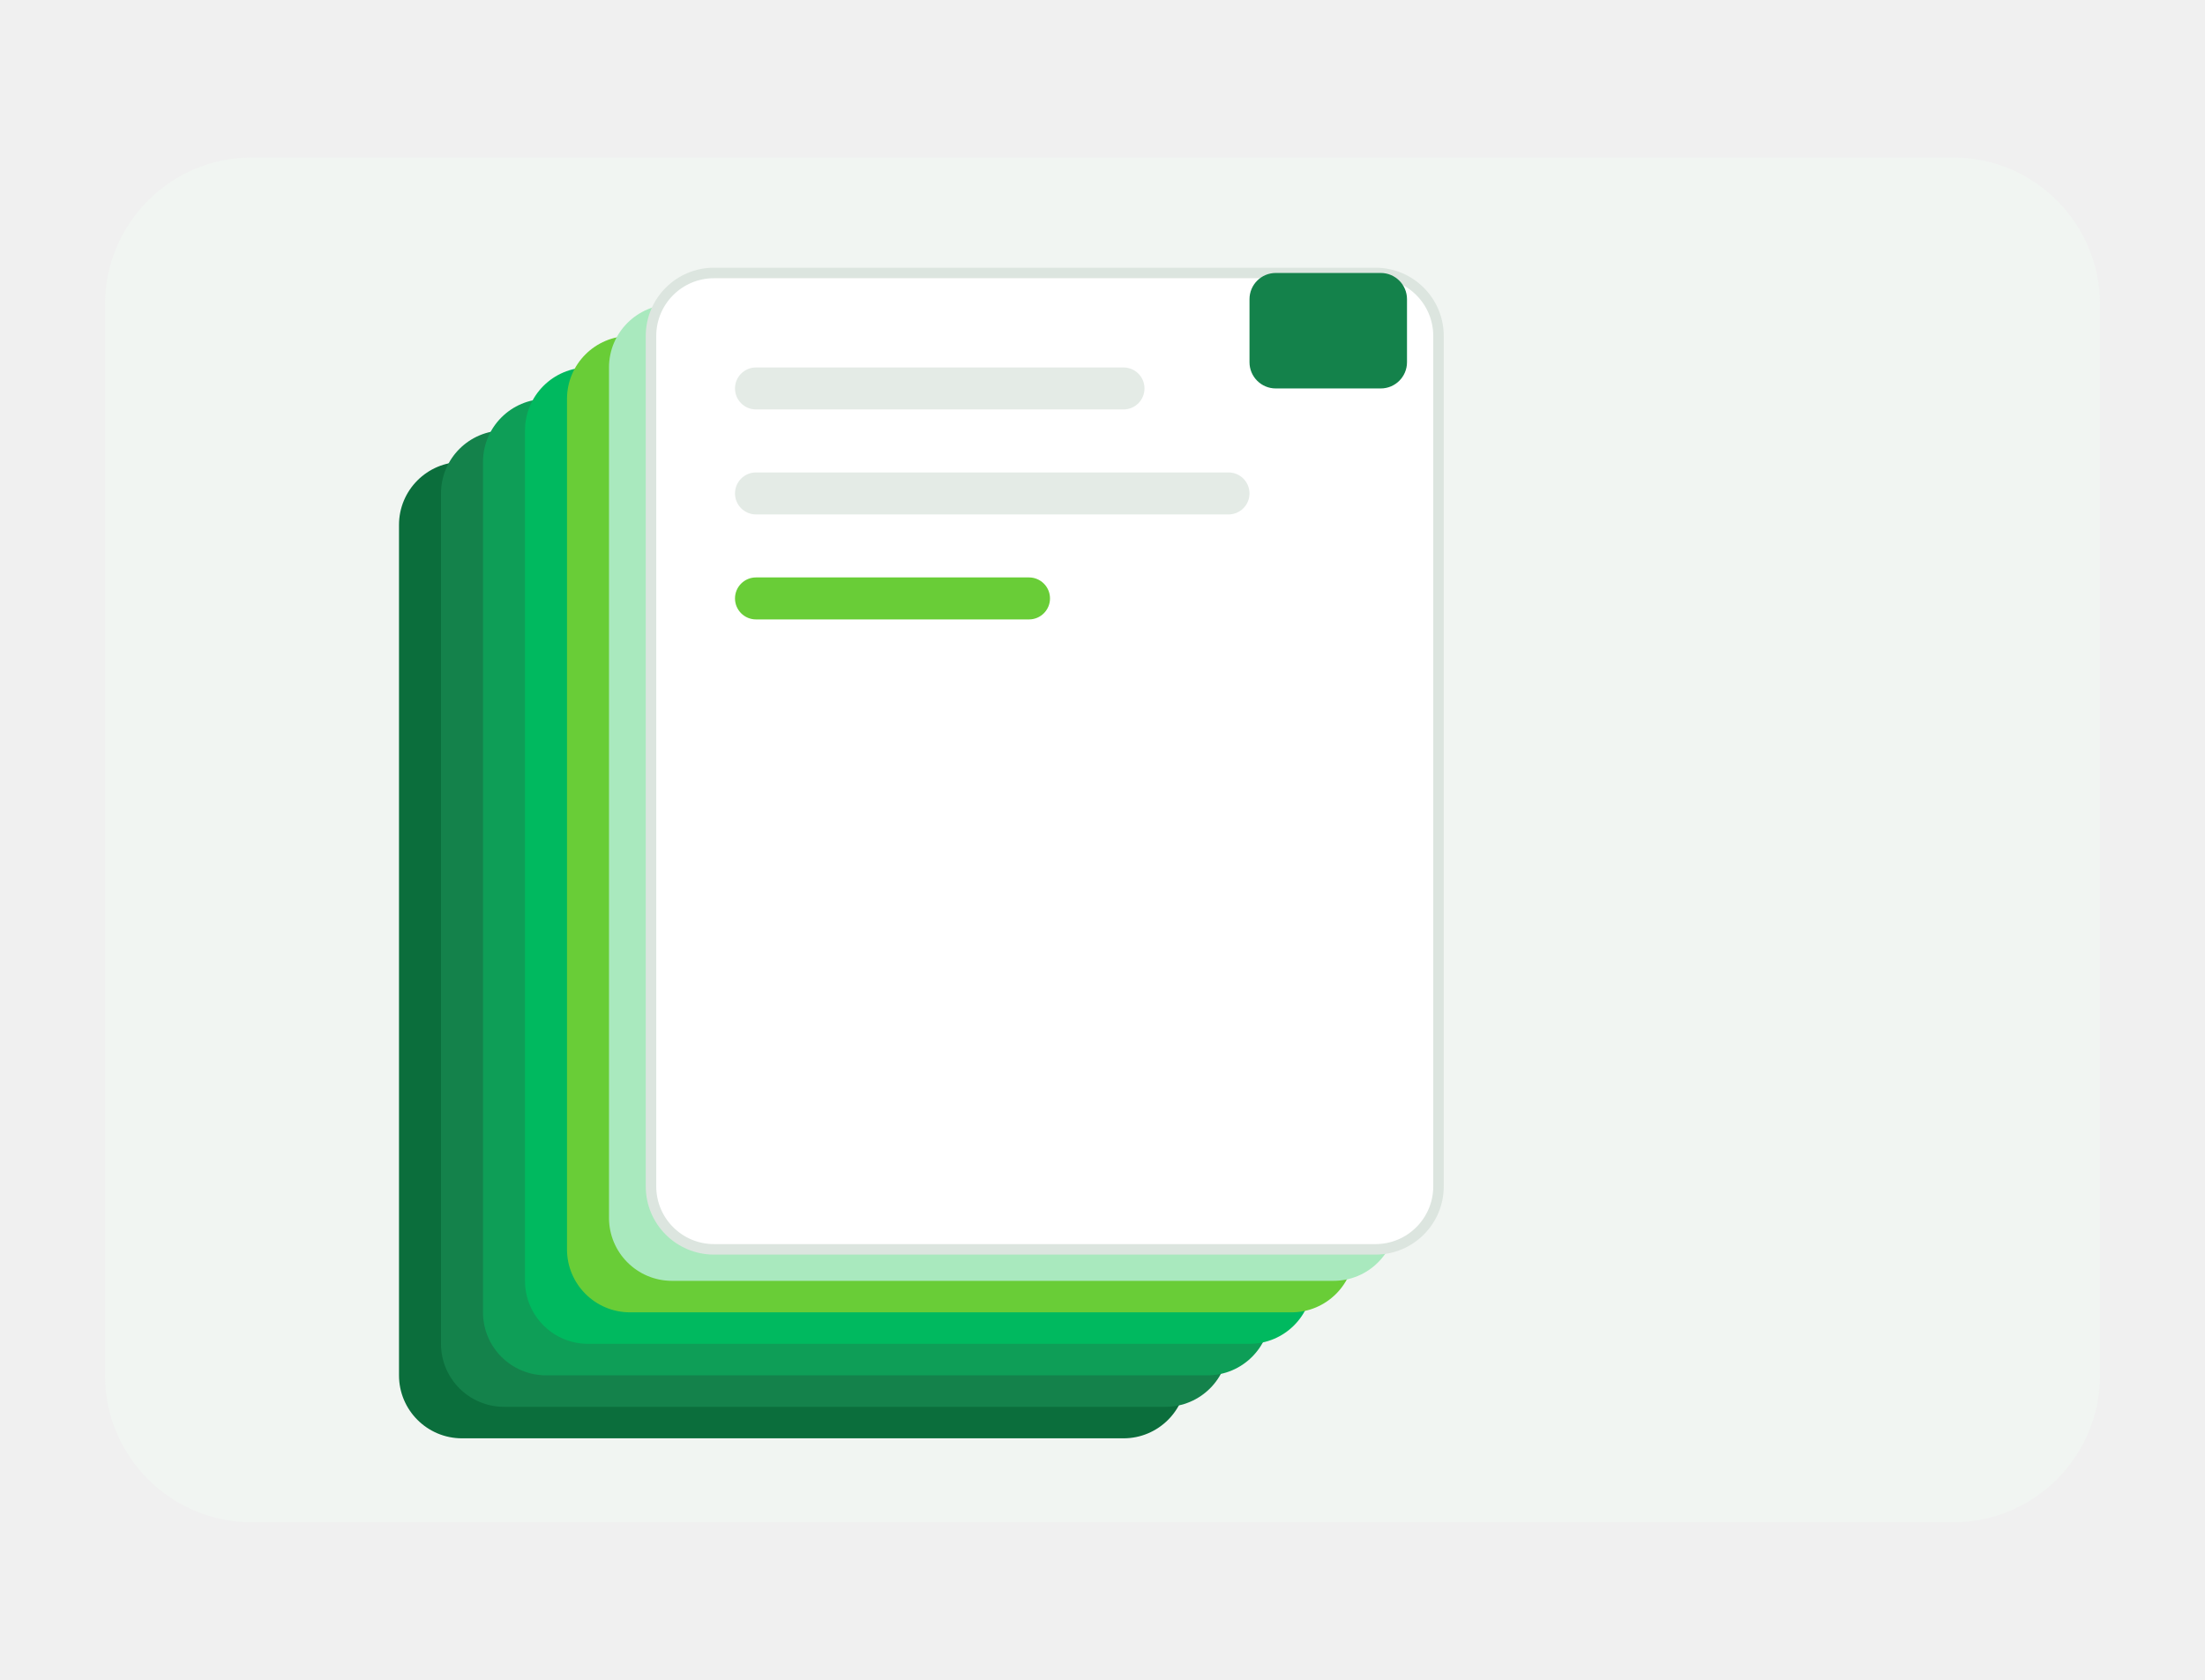
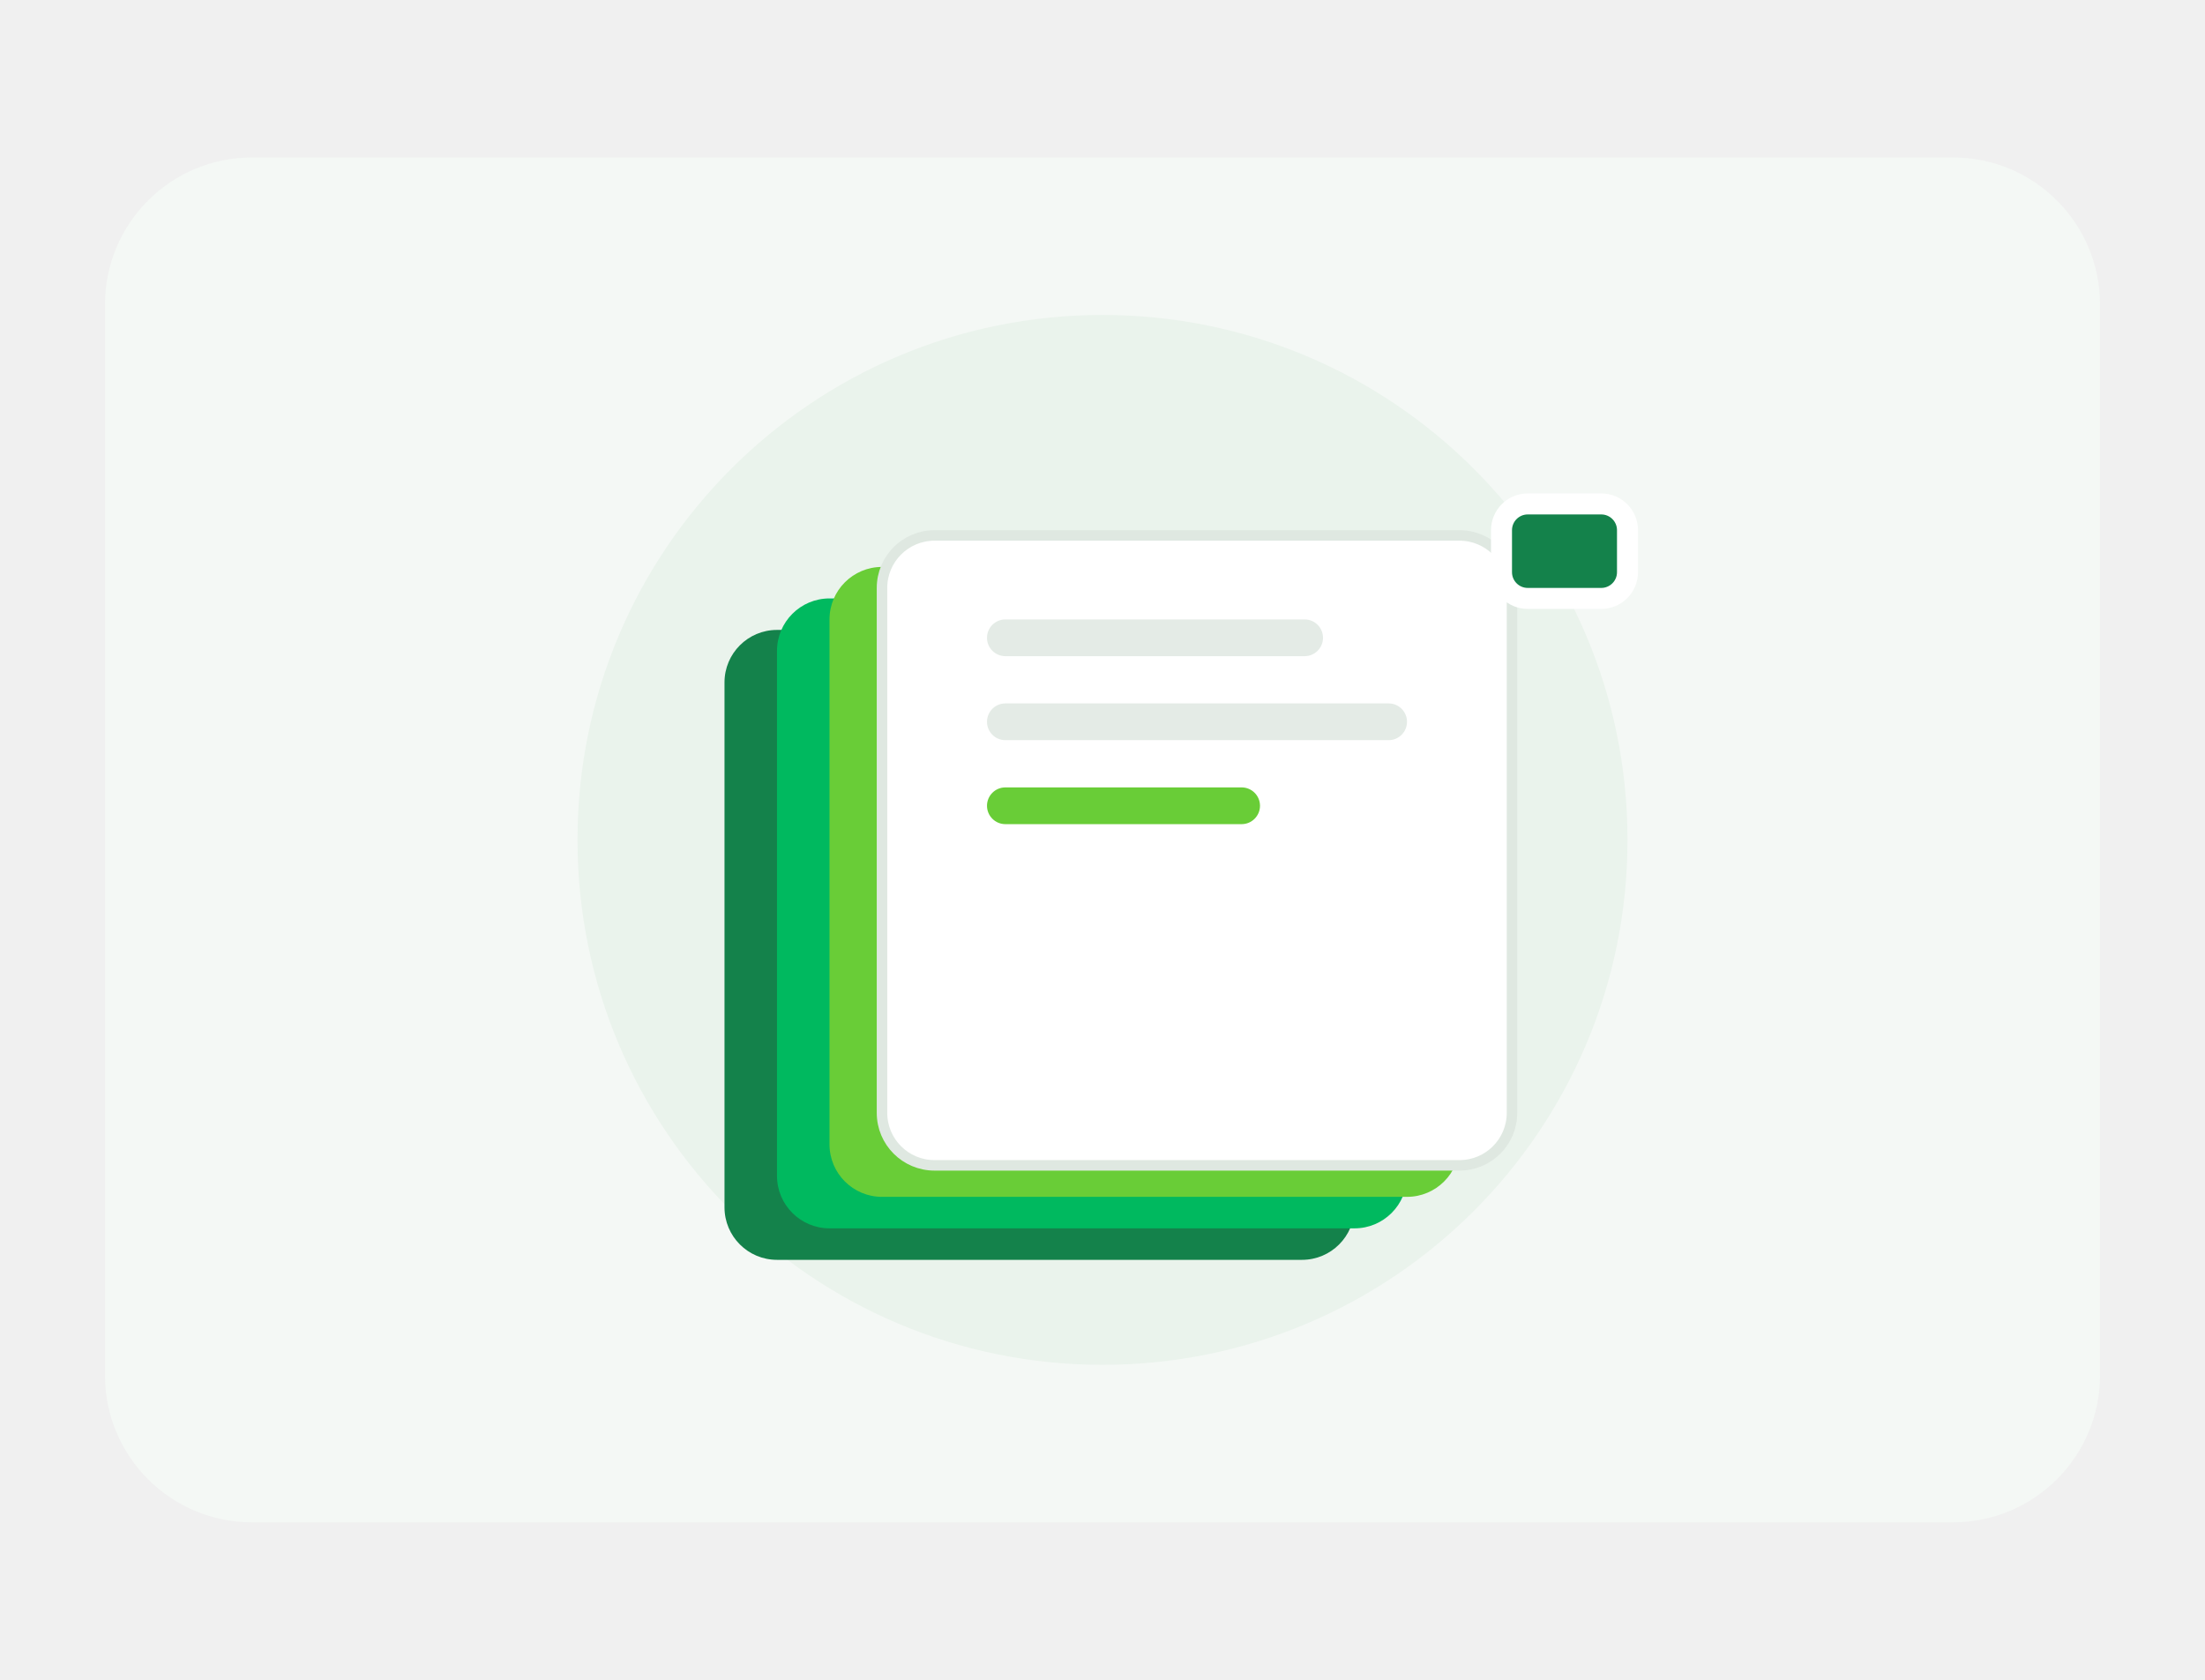
<svg xmlns="http://www.w3.org/2000/svg" width="420" height="320" viewBox="0 0 420 320" role="img">
-   <rect x="20" y="30" width="380" height="260" rx="28" fill="#F1F5F2" />
-   <rect x="76" y="88" width="150" height="186" rx="12" fill="#0B6E3C" />
-   <rect x="84" y="82" width="150" height="186" rx="12" fill="#14824B" />
-   <rect x="92" y="76" width="150" height="186" rx="12" fill="#0E9E57" />
-   <rect x="100" y="70" width="150" height="186" rx="12" fill="#00B95F" />
-   <rect x="108" y="64" width="150" height="186" rx="12" fill="#69CD37" />
-   <rect x="116" y="58" width="150" height="186" rx="12" fill="#A9E9BE" />
-   <rect x="124" y="52" width="150" height="186" rx="12" fill="#FFFFFF" stroke="#DCE5DF" stroke-width="2" />
-   <rect x="140" y="70" width="78" height="8" rx="4" fill="#E4EBE6" />
-   <rect x="140" y="90" width="98" height="8" rx="4" fill="#E4EBE6" />
-   <rect x="140" y="110" width="60" height="8" rx="4" fill="#69CD37" />
-   <rect x="238" y="52" width="30" height="22" rx="5" fill="#14824B" />
+   <rect x="20" y="30" width="380" height="260" rx="28" fill="#F4F8F5" />
+   <circle cx="210" cy="160" r="100" fill="#EAF3EC" />
+   <rect x="138" y="120" width="120" height="120" rx="10" fill="#14824B" />
+   <rect x="148" y="114" width="120" height="120" rx="10" fill="#00B95F" />
+   <rect x="158" y="108" width="120" height="120" rx="10" fill="#69CD37" />
+   <rect x="168" y="102" width="120" height="120" rx="10" fill="#FFFFFF" stroke="#DFE8E1" stroke-width="2" />
+   <rect x="188" y="118" width="64" height="7" rx="3.5" fill="#E4EBE6" />
+   <rect x="188" y="134" width="80" height="7" rx="3.5" fill="#E4EBE6" />
+   <rect x="188" y="150" width="52" height="7" rx="3.5" fill="#69CD37" />
+   <rect x="286" y="96" width="24" height="18" rx="5" fill="#14824B" stroke="#FFFFFF" stroke-width="4" />
</svg>
